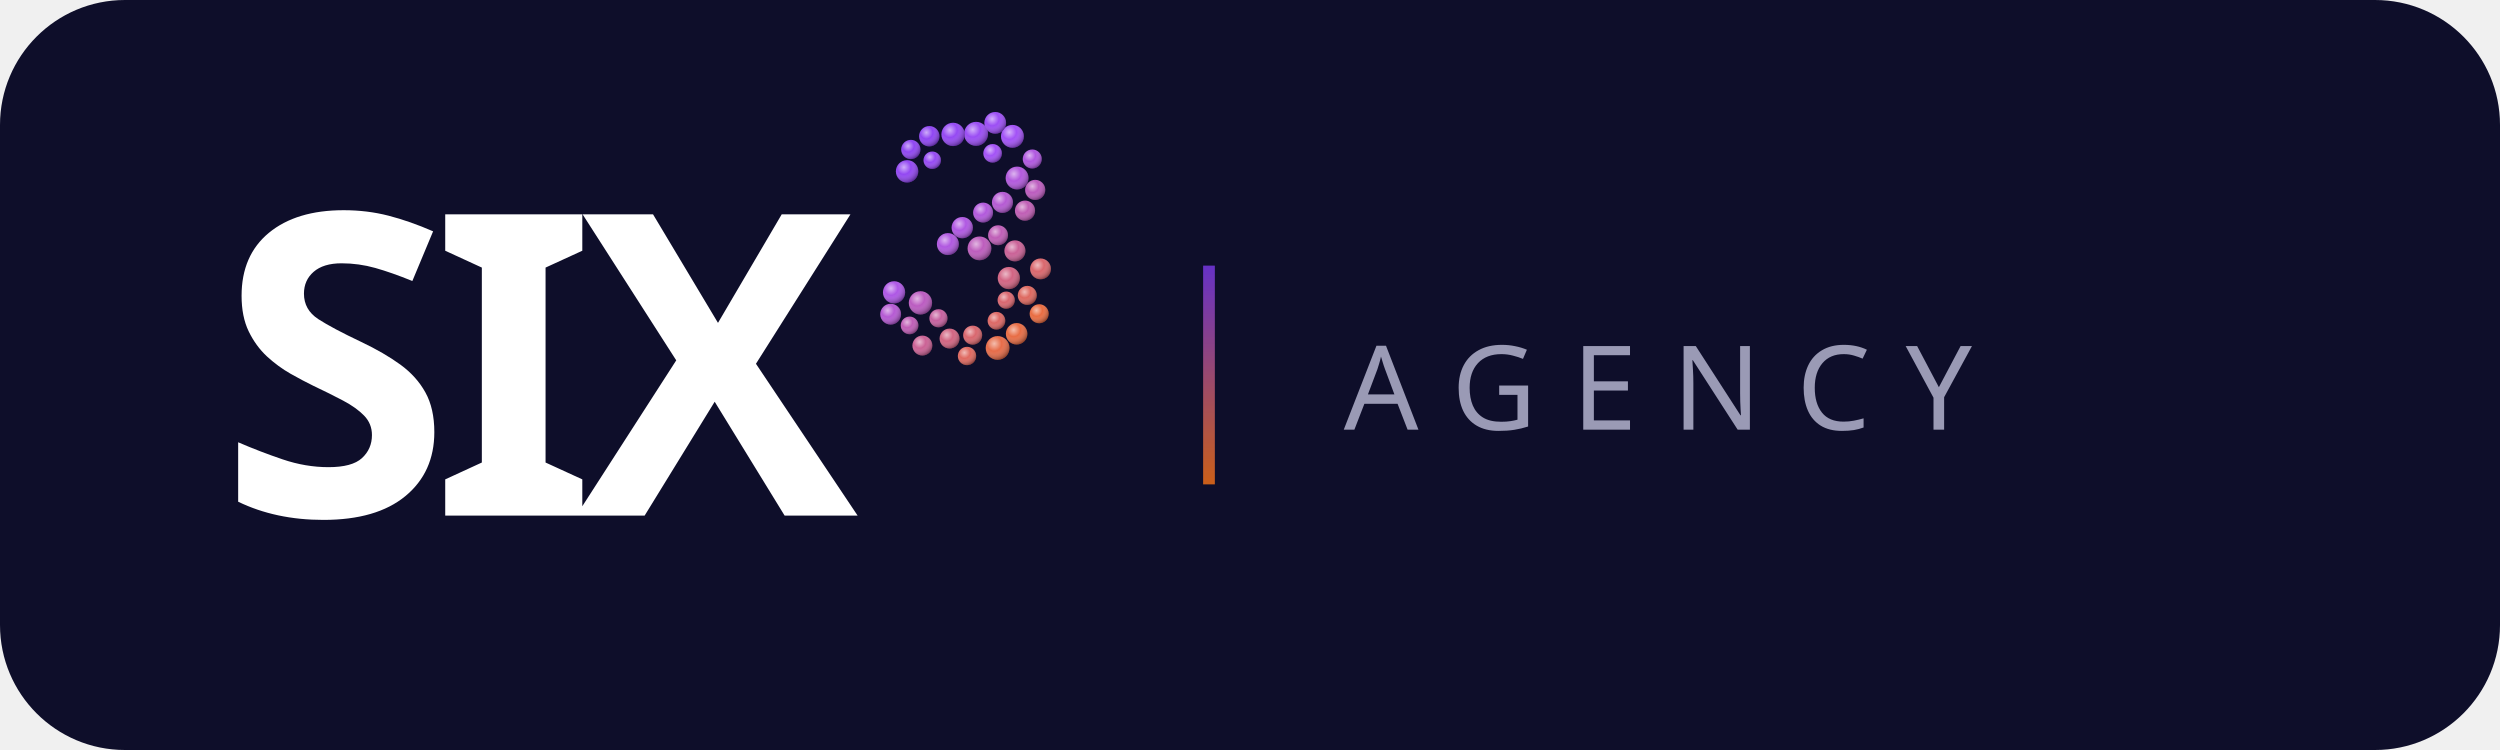
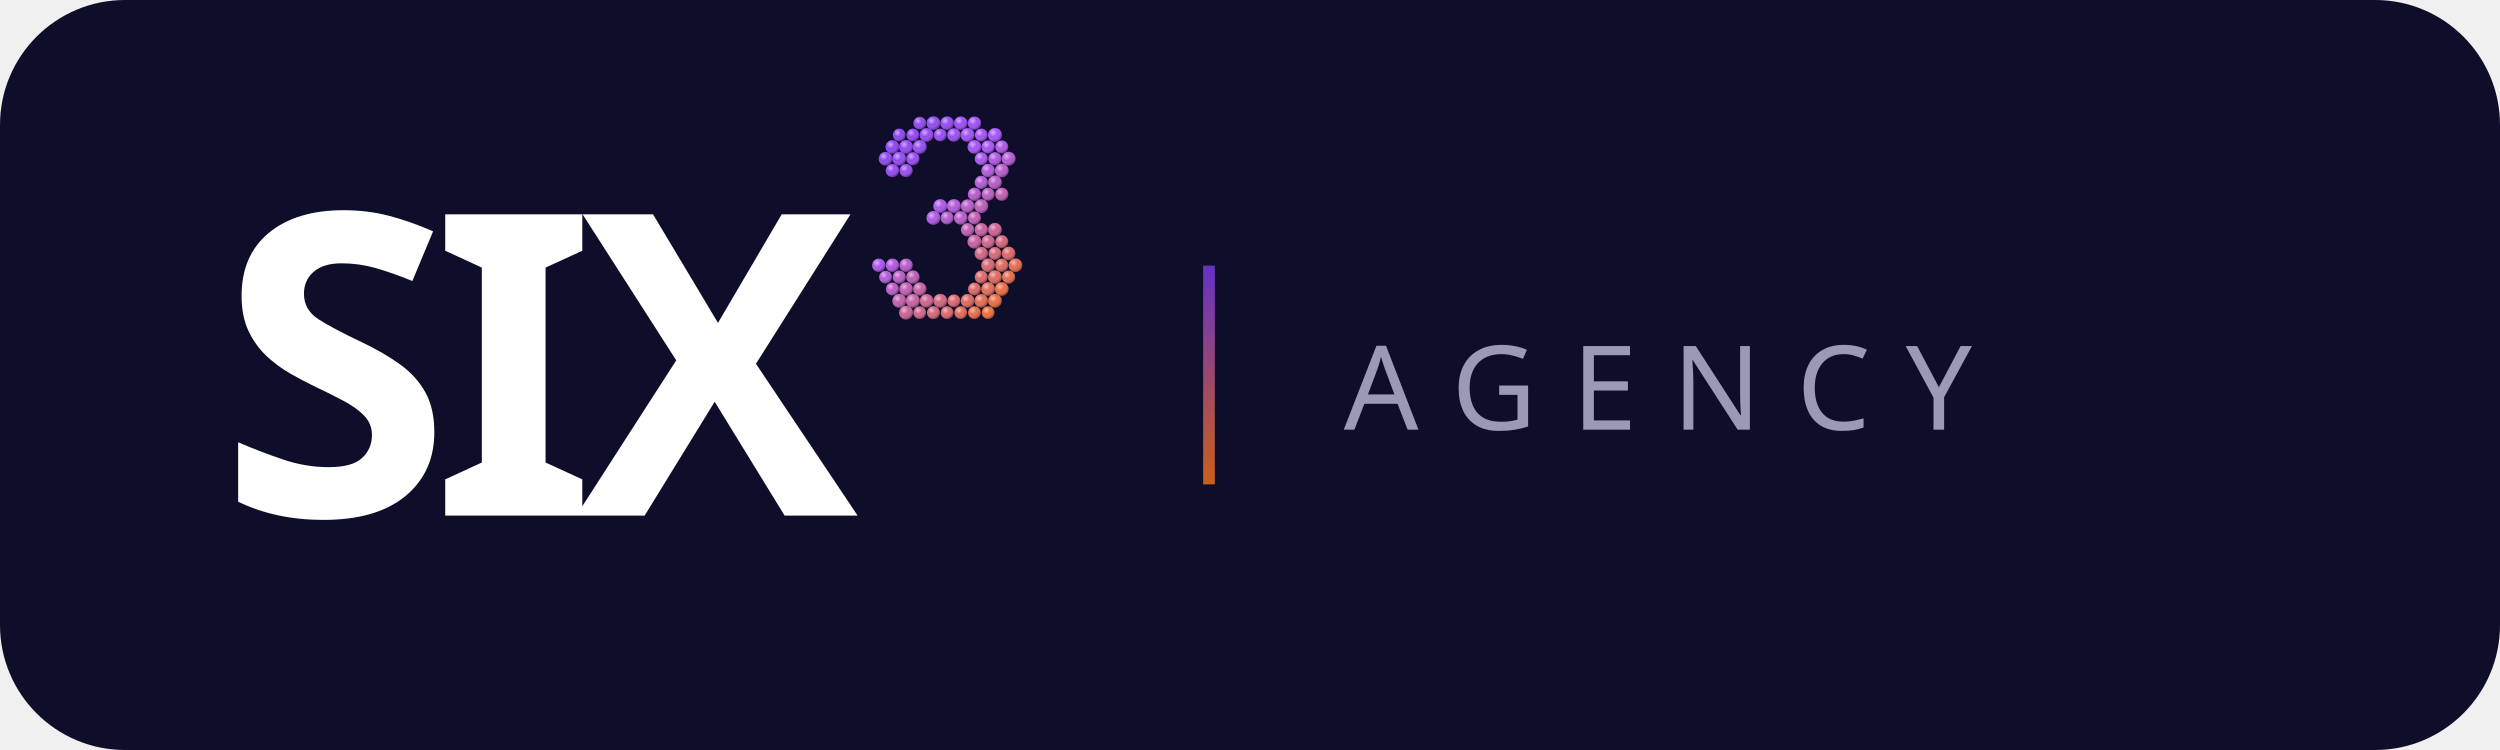
<svg xmlns="http://www.w3.org/2000/svg" viewBox="0 0 320 96">
  <defs>
    <linearGradient id="d" x1="0" y1="0" x2="0" y2="1">
      <stop offset="0" stop-color="#7c3aed" />
      <stop offset="1" stop-color="#f97316" />
    </linearGradient>
  </defs>
  <rect width="320" height="96" rx="16" fill="#0e0e2a" />
  <text x="28" y="66" font-family="DM Sans, system-ui, sans-serif" font-size="54" font-weight="800" letter-spacing="-2.5" fill="#ffffff">SIX</text>
-   <g transform="translate(106 13) scale(1.45)">
+   <g transform="translate(106 13) scale(1.25)">
    <defs>
      <radialGradient id="hl" cx="0.36" cy="0.32" r="0.7">
        <stop offset="0" stop-color="#fff" stop-opacity="0.55" />
        <stop offset="0.45" stop-color="#fff" stop-opacity="0" />
        <stop offset="1" stop-color="#000" stop-opacity="0.35" />
      </radialGradient>
    </defs>
-     <circle cx="15" cy="11.8" r="0.88" fill="#bf5eb7" />
-     <circle cx="15" cy="11.8" r="0.88" fill="url(#hl)" />
-     <circle cx="14.86" cy="19.35" r="0.78" fill="#dd6865" />
-     <circle cx="14.86" cy="19.35" r="0.78" fill="url(#hl)" />
-     <circle cx="17.58" cy="17.11" r="0.84" fill="#de6960" />
-     <circle cx="17.58" cy="17.11" r="0.84" fill="url(#hl)" />
-     <circle cx="13.06" cy="2.85" r="1.06" fill="#9a4df4" />
-     <circle cx="13.06" cy="2.85" r="1.06" fill="url(#hl)" />
-     <circle cx="15.95" cy="15.58" r="0.98" fill="#d26483" />
-     <circle cx="15.95" cy="15.58" r="0.98" fill="url(#hl)" />
-     <circle cx="16.27" cy="3.07" r="1.01" fill="#a352f6" />
-     <circle cx="16.27" cy="3.07" r="1.01" fill="url(#hl)" />
-     <circle cx="16.68" cy="6.75" r="1.01" fill="#b259dd" />
-     <circle cx="16.68" cy="6.75" r="1.01" fill="url(#hl)" />
-     <circle cx="15.39" cy="8.9" r="0.93" fill="#b55ad3" />
-     <circle cx="15.39" cy="8.9" r="0.93" fill="url(#hl)" />
-     <circle cx="10.72" cy="20.92" r="0.88" fill="#d26582" />
-     <circle cx="10.72" cy="20.92" r="0.88" fill="url(#hl)" />
-     <circle cx="12.76" cy="20.62" r="0.84" fill="#d9676e" />
-     <circle cx="12.76" cy="20.62" r="0.84" fill="url(#hl)" />
-     <circle cx="17.38" cy="9.63" r="0.89" fill="#c05eb5" />
-     <circle cx="17.38" cy="9.63" r="0.89" fill="url(#hl)" />
-     <circle cx="8.93" cy="3.06" r="0.9" fill="#9046f2" />
-     <circle cx="8.93" cy="3.06" r="0.9" fill="url(#hl)" />
-     <circle cx="14.52" cy="4.57" r="0.82" fill="#a352f6" />
-     <circle cx="14.52" cy="4.57" r="0.82" fill="url(#hl)" />
-     <circle cx="6.97" cy="6.16" r="0.99" fill="#9348f2" />
-     <circle cx="6.97" cy="6.16" r="0.99" fill="url(#hl)" />
-     <circle cx="16.64" cy="20.5" r="0.95" fill="#e86d45" />
-     <circle cx="16.64" cy="20.5" r="0.95" fill="url(#hl)" />
-     <circle cx="11.84" cy="11.13" r="0.94" fill="#b058e2" />
-     <circle cx="11.84" cy="11.13" r="0.94" fill="url(#hl)" />
-     <circle cx="18.75" cy="14.77" r="0.92" fill="#da676d" />
-     <circle cx="18.75" cy="14.77" r="0.92" fill="url(#hl)" />
-     <circle cx="7.19" cy="19.76" r="0.78" fill="#c05eb6" />
-     <circle cx="7.19" cy="19.76" r="0.78" fill="url(#hl)" />
-     <circle cx="8.15" cy="17.77" r="1.03" fill="#bb5cc1" />
-     <circle cx="8.15" cy="17.77" r="1.03" fill="url(#hl)" />
-     <circle cx="16.49" cy="13.18" r="0.93" fill="#ca6297" />
-     <circle cx="16.49" cy="13.18" r="0.93" fill="url(#hl)" />
-     <circle cx="8.32" cy="21.54" r="0.88" fill="#cb6295" />
-     <circle cx="8.32" cy="21.54" r="0.88" fill="url(#hl)" />
-     <circle cx="11.03" cy="2.9" r="1.03" fill="#9549f3" />
-     <circle cx="11.03" cy="2.9" r="1.03" fill="url(#hl)" />
-     <circle cx="14.96" cy="21.75" r="1.05" fill="#e66c49" />
-     <circle cx="14.96" cy="21.75" r="1.05" fill="url(#hl)" />
-     <circle cx="13.36" cy="12.96" r="1.05" fill="#bd5dbd" />
-     <circle cx="13.36" cy="12.96" r="1.05" fill="url(#hl)" />
-     <circle cx="5.82" cy="16.84" r="0.98" fill="#ae57e5" />
-     <circle cx="5.82" cy="16.84" r="0.98" fill="url(#hl)" />
-     <circle cx="18.63" cy="18.73" r="0.84" fill="#e96d42" />
-     <circle cx="18.63" cy="18.73" r="0.84" fill="url(#hl)" />
-     <circle cx="13.68" cy="9.8" r="0.88" fill="#b259dc" />
-     <circle cx="13.68" cy="9.8" r="0.88" fill="url(#hl)" />
-     <circle cx="18.02" cy="5.07" r="0.84" fill="#b058e0" />
-     <circle cx="18.02" cy="5.07" r="0.84" fill="url(#hl)" />
-     <circle cx="7.3" cy="4.23" r="0.85" fill="#8f46f1" />
-     <circle cx="7.3" cy="4.23" r="0.85" fill="url(#hl)" />
-     <circle cx="9.19" cy="5.18" r="0.77" fill="#964af3" />
-     <circle cx="9.19" cy="5.18" r="0.77" fill="url(#hl)" />
-     <circle cx="12.26" cy="22.46" r="0.81" fill="#df6960" />
-     <circle cx="12.26" cy="22.46" r="0.81" fill="url(#hl)" />
-     <circle cx="18.28" cy="7.8" r="0.89" fill="#bc5cbf" />
-     <circle cx="18.28" cy="7.8" r="0.89" fill="url(#hl)" />
-     <circle cx="9.74" cy="19.13" r="0.8" fill="#c761a0" />
-     <circle cx="9.74" cy="19.13" r="0.8" fill="url(#hl)" />
-     <circle cx="5.52" cy="18.77" r="0.92" fill="#b55ad3" />
-     <circle cx="5.52" cy="18.77" r="0.92" fill="url(#hl)" />
-     <circle cx="10.57" cy="12.58" r="0.97" fill="#b058e0" />
-     <circle cx="10.57" cy="12.58" r="0.97" fill="url(#hl)" />
-     <circle cx="15.72" cy="17.53" r="0.76" fill="#d96770" />
-     <circle cx="15.72" cy="17.53" r="0.76" fill="url(#hl)" />
-     <circle cx="14.75" cy="1.88" r="0.96" fill="#9c4ef4" />
-     <circle cx="14.75" cy="1.88" r="0.96" fill="url(#hl)" />
+     <circle cx="9.38" cy="2.21" r="0.65" fill="#8f46f1" />
+     <circle cx="9.38" cy="2.21" r="0.65" fill="url(#hl)" />
+     <circle cx="10.78" cy="2.21" r="0.7" fill="#9348f2" />
+     <circle cx="10.78" cy="2.21" r="0.7" fill="url(#hl)" />
+     <circle cx="12.18" cy="2.21" r="0.69" fill="#964af3" />
+     <circle cx="12.18" cy="2.21" r="0.69" fill="url(#hl)" />
+     <circle cx="13.58" cy="2.21" r="0.69" fill="#9a4cf4" />
+     <circle cx="13.58" cy="2.21" r="0.69" fill="url(#hl)" />
+     <circle cx="14.98" cy="2.21" r="0.68" fill="#9e4ff5" />
+     <circle cx="14.98" cy="2.21" r="0.68" fill="url(#hl)" />
+     <circle cx="7.28" cy="3.42" r="0.65" fill="#8d44f1" />
+     <circle cx="7.28" cy="3.42" r="0.65" fill="url(#hl)" />
+     <circle cx="8.68" cy="3.42" r="0.65" fill="#9046f2" />
+     <circle cx="8.68" cy="3.42" r="0.65" fill="url(#hl)" />
+     <circle cx="10.08" cy="3.42" r="0.71" fill="#9449f2" />
+     <circle cx="10.08" cy="3.42" r="0.71" fill="url(#hl)" />
+     <circle cx="11.48" cy="3.42" r="0.65" fill="#984bf3" />
+     <circle cx="11.48" cy="3.42" r="0.65" fill="url(#hl)" />
+     <circle cx="12.88" cy="3.42" r="0.69" fill="#9b4df4" />
+     <circle cx="12.88" cy="3.42" r="0.69" fill="url(#hl)" />
+     <circle cx="14.28" cy="3.42" r="0.71" fill="#9f50f5" />
+     <circle cx="14.28" cy="3.42" r="0.71" fill="url(#hl)" />
+     <circle cx="15.68" cy="3.42" r="0.65" fill="#a352f6" />
+     <circle cx="15.68" cy="3.42" r="0.65" fill="url(#hl)" />
+     <circle cx="17.08" cy="3.42" r="0.71" fill="#a754f7" />
+     <circle cx="17.08" cy="3.42" r="0.71" fill="url(#hl)" />
+     <circle cx="6.58" cy="4.64" r="0.7" fill="#8e45f1" />
+     <circle cx="6.58" cy="4.64" r="0.7" fill="url(#hl)" />
+     <circle cx="7.98" cy="4.64" r="0.71" fill="#9247f2" />
+     <circle cx="7.98" cy="4.64" r="0.71" fill="url(#hl)" />
+     <circle cx="9.38" cy="4.64" r="0.71" fill="#954af3" />
+     <circle cx="9.38" cy="4.64" r="0.71" fill="url(#hl)" />
+     <circle cx="14.98" cy="4.64" r="0.7" fill="#a453f6" />
+     <circle cx="14.98" cy="4.64" r="0.7" fill="url(#hl)" />
+     <circle cx="16.38" cy="4.64" r="0.67" fill="#a855f7" />
+     <circle cx="16.38" cy="4.64" r="0.67" fill="url(#hl)" />
+     <circle cx="17.78" cy="4.64" r="0.66" fill="#ad57e8" />
+     <circle cx="17.78" cy="4.64" r="0.66" fill="url(#hl)" />
+     <circle cx="5.88" cy="5.85" r="0.7" fill="#8f46f1" />
+     <circle cx="5.88" cy="5.85" r="0.7" fill="url(#hl)" />
+     <circle cx="7.28" cy="5.85" r="0.71" fill="#9348f2" />
+     <circle cx="7.28" cy="5.85" r="0.71" fill="url(#hl)" />
+     <circle cx="8.68" cy="5.85" r="0.67" fill="#974af3" />
+     <circle cx="8.68" cy="5.85" r="0.67" fill="url(#hl)" />
+     <circle cx="15.68" cy="5.85" r="0.66" fill="#aa56f2" />
+     <circle cx="15.68" cy="5.85" r="0.66" fill="url(#hl)" />
+     <circle cx="17.08" cy="5.85" r="0.67" fill="#b058e2" />
+     <circle cx="17.08" cy="5.85" r="0.67" fill="url(#hl)" />
+     <circle cx="18.48" cy="5.85" r="0.71" fill="#b55ad3" />
+     <circle cx="18.48" cy="5.85" r="0.71" fill="url(#hl)" />
+     <circle cx="6.58" cy="7.06" r="0.68" fill="#9449f3" />
+     <circle cx="6.58" cy="7.06" r="0.68" fill="url(#hl)" />
+     <circle cx="7.98" cy="7.06" r="0.67" fill="#984bf3" />
+     <circle cx="7.98" cy="7.06" r="0.67" fill="url(#hl)" />
+     <circle cx="16.38" cy="7.06" r="0.69" fill="#b259dc" />
+     <circle cx="16.38" cy="7.06" r="0.69" fill="url(#hl)" />
+     <circle cx="17.78" cy="7.06" r="0.7" fill="#b75bcd" />
+     <circle cx="17.78" cy="7.06" r="0.7" fill="url(#hl)" />
+     <circle cx="15.68" cy="8.27" r="0.67" fill="#b459d7" />
+     <circle cx="15.68" cy="8.27" r="0.67" fill="url(#hl)" />
+     <circle cx="17.08" cy="8.27" r="0.7" fill="#b95bc7" />
+     <circle cx="17.08" cy="8.27" r="0.7" fill="url(#hl)" />
+     <circle cx="14.98" cy="9.49" r="0.67" fill="#b65ad1" />
+     <circle cx="14.98" cy="9.49" r="0.67" fill="url(#hl)" />
+     <circle cx="16.38" cy="9.49" r="0.66" fill="#bb5cc2" />
+     <circle cx="16.38" cy="9.49" r="0.66" fill="url(#hl)" />
+     <circle cx="17.78" cy="9.49" r="0.67" fill="#c15eb2" />
+     <circle cx="17.78" cy="9.49" r="0.67" fill="url(#hl)" />
+     <circle cx="11.48" cy="10.7" r="0.71" fill="#ad57ea" />
+     <circle cx="11.48" cy="10.7" r="0.71" fill="url(#hl)" />
+     <circle cx="12.88" cy="10.7" r="0.71" fill="#b259db" />
+     <circle cx="12.88" cy="10.7" r="0.71" fill="url(#hl)" />
+     <circle cx="14.28" cy="10.7" r="0.69" fill="#b85bcb" />
+     <circle cx="14.28" cy="10.7" r="0.69" fill="url(#hl)" />
+     <circle cx="15.68" cy="10.7" r="0.71" fill="#bd5dbc" />
+     <circle cx="15.68" cy="10.7" r="0.71" fill="url(#hl)" />
+     <circle cx="10.78" cy="11.91" r="0.71" fill="#af57e5" />
+     <circle cx="10.78" cy="11.91" r="0.71" fill="url(#hl)" />
+     <circle cx="12.18" cy="11.91" r="0.66" fill="#b459d5" />
+     <circle cx="12.18" cy="11.91" r="0.66" fill="url(#hl)" />
+     <circle cx="13.58" cy="11.91" r="0.69" fill="#ba5cc6" />
+     <circle cx="13.58" cy="11.91" r="0.69" fill="url(#hl)" />
+     <circle cx="14.98" cy="11.91" r="0.66" fill="#bf5eb6" />
+     <circle cx="14.98" cy="11.91" r="0.66" fill="url(#hl)" />
+     <circle cx="14.28" cy="13.12" r="0.68" fill="#c15eb1" />
+     <circle cx="14.28" cy="13.12" r="0.68" fill="url(#hl)" />
+     <circle cx="15.68" cy="13.12" r="0.68" fill="#c760a1" />
+     <circle cx="15.68" cy="13.12" r="0.68" fill="url(#hl)" />
+     <circle cx="17.08" cy="13.12" r="0.7" fill="#cd6392" />
+     <circle cx="17.08" cy="13.12" r="0.7" fill="url(#hl)" />
+     <circle cx="14.98" cy="14.34" r="0.71" fill="#c9619b" />
+     <circle cx="14.98" cy="14.34" r="0.71" fill="url(#hl)" />
+     <circle cx="16.38" cy="14.34" r="0.68" fill="#cf638c" />
+     <circle cx="16.38" cy="14.34" r="0.68" fill="url(#hl)" />
+     <circle cx="17.78" cy="14.34" r="0.66" fill="#d4657c" />
+     <circle cx="17.78" cy="14.34" r="0.66" fill="url(#hl)" />
+     <circle cx="15.68" cy="15.55" r="0.68" fill="#d16486" />
+     <circle cx="15.68" cy="15.55" r="0.68" fill="url(#hl)" />
+     <circle cx="17.08" cy="15.55" r="0.66" fill="#d66677" />
+     <circle cx="17.08" cy="15.55" r="0.66" fill="url(#hl)" />
+     <circle cx="18.48" cy="15.55" r="0.69" fill="#dc6867" />
+     <circle cx="18.48" cy="15.55" r="0.69" fill="url(#hl)" />
+     <circle cx="5.18" cy="16.76" r="0.68" fill="#ac56ed" />
+     <circle cx="5.18" cy="16.76" r="0.68" fill="url(#hl)" />
+     <circle cx="6.58" cy="16.76" r="0.68" fill="#b158de" />
+     <circle cx="6.58" cy="16.76" r="0.68" fill="url(#hl)" />
+     <circle cx="7.98" cy="16.76" r="0.68" fill="#b75ace" />
+     <circle cx="7.98" cy="16.76" r="0.68" fill="url(#hl)" />
+     <circle cx="16.38" cy="16.76" r="0.7" fill="#d86771" />
+     <circle cx="16.38" cy="16.76" r="0.7" fill="url(#hl)" />
+     <circle cx="17.78" cy="16.76" r="0.67" fill="#de6961" />
+     <circle cx="17.78" cy="16.76" r="0.67" fill="url(#hl)" />
+     <circle cx="19.18" cy="16.76" r="0.7" fill="#e36b52" />
+     <circle cx="19.18" cy="16.76" r="0.7" fill="url(#hl)" />
+     <circle cx="5.88" cy="17.97" r="0.65" fill="#b359d8" />
+     <circle cx="5.88" cy="17.97" r="0.65" fill="url(#hl)" />
+     <circle cx="7.28" cy="17.97" r="0.67" fill="#b95bc8" />
+     <circle cx="7.28" cy="17.97" r="0.67" fill="url(#hl)" />
+     <circle cx="8.68" cy="17.97" r="0.68" fill="#be5db9" />
+     <circle cx="8.68" cy="17.97" r="0.68" fill="url(#hl)" />
+     <circle cx="15.68" cy="17.97" r="0.66" fill="#da686b" />
+     <circle cx="15.68" cy="17.97" r="0.66" fill="url(#hl)" />
+     <circle cx="17.08" cy="17.97" r="0.7" fill="#e06a5c" />
+     <circle cx="17.08" cy="17.97" r="0.7" fill="url(#hl)" />
+     <circle cx="18.48" cy="17.97" r="0.67" fill="#e56c4c" />
+     <circle cx="18.48" cy="17.97" r="0.67" fill="url(#hl)" />
+     <circle cx="6.58" cy="19.19" r="0.66" fill="#bb5cc3" />
+     <circle cx="6.58" cy="19.19" r="0.66" fill="url(#hl)" />
+     <circle cx="7.98" cy="19.19" r="0.69" fill="#c05eb3" />
+     <circle cx="7.98" cy="19.19" r="0.69" fill="url(#hl)" />
+     <circle cx="9.38" cy="19.19" r="0.68" fill="#c660a4" />
+     <circle cx="9.38" cy="19.19" r="0.68" fill="url(#hl)" />
+     <circle cx="14.98" cy="19.19" r="0.65" fill="#dc6866" />
+     <circle cx="14.98" cy="19.19" r="0.65" fill="url(#hl)" />
+     <circle cx="16.38" cy="19.19" r="0.7" fill="#e26a56" />
+     <circle cx="16.38" cy="19.19" r="0.7" fill="url(#hl)" />
+     <circle cx="17.78" cy="19.19" r="0.7" fill="#e86d47" />
+     <circle cx="17.78" cy="19.19" r="0.7" fill="url(#hl)" />
+     <circle cx="7.28" cy="20.4" r="0.71" fill="#c25fae" />
+     <circle cx="7.28" cy="20.4" r="0.71" fill="url(#hl)" />
+     <circle cx="8.68" cy="20.4" r="0.71" fill="#c8619e" />
+     <circle cx="8.68" cy="20.4" r="0.71" fill="url(#hl)" />
+     <circle cx="10.08" cy="20.4" r="0.69" fill="#ce638e" />
+     <circle cx="10.08" cy="20.4" r="0.69" fill="url(#hl)" />
+     <circle cx="11.48" cy="20.4" r="0.71" fill="#d3657f" />
+     <circle cx="11.48" cy="20.4" r="0.71" fill="url(#hl)" />
+     <circle cx="12.88" cy="20.4" r="0.65" fill="#d9676f" />
+     <circle cx="12.88" cy="20.4" r="0.65" fill="url(#hl)" />
+     <circle cx="14.28" cy="20.4" r="0.7" fill="#de6960" />
+     <circle cx="14.28" cy="20.4" r="0.7" fill="url(#hl)" />
+     <circle cx="15.68" cy="20.4" r="0.69" fill="#e46b50" />
+     <circle cx="15.68" cy="20.4" r="0.69" fill="url(#hl)" />
+     <circle cx="17.08" cy="20.4" r="0.7" fill="#ea6d41" />
+     <circle cx="17.08" cy="20.4" r="0.7" fill="url(#hl)" />
+     <circle cx="7.98" cy="21.61" r="0.71" fill="#ca6298" />
+     <circle cx="7.98" cy="21.61" r="0.71" fill="url(#hl)" />
+     <circle cx="9.38" cy="21.61" r="0.65" fill="#d06489" />
+     <circle cx="9.38" cy="21.61" r="0.65" fill="url(#hl)" />
+     <circle cx="10.78" cy="21.61" r="0.66" fill="#d56679" />
+     <circle cx="10.78" cy="21.61" r="0.66" fill="url(#hl)" />
+     <circle cx="12.18" cy="21.61" r="0.65" fill="#db686a" />
+     <circle cx="12.18" cy="21.61" r="0.65" fill="url(#hl)" />
+     <circle cx="13.58" cy="21.61" r="0.65" fill="#e06a5a" />
+     <circle cx="13.58" cy="21.61" r="0.65" fill="url(#hl)" />
+     <circle cx="14.98" cy="21.61" r="0.65" fill="#e66c4b" />
+     <circle cx="14.98" cy="21.61" r="0.65" fill="url(#hl)" />
+     <circle cx="16.38" cy="21.61" r="0.65" fill="#ec6e3b" />
+     <circle cx="16.38" cy="21.61" r="0.65" fill="url(#hl)" />
  </g>
  <rect x="154" y="34" width="1.5" height="28" fill="url(#d)" opacity="0.8" />
  <text x="172" y="55" font-family="DM Sans, system-ui, sans-serif" font-size="15" font-weight="500" letter-spacing="4.5" fill="#9a9ab5">AGENCY</text>
</svg>
